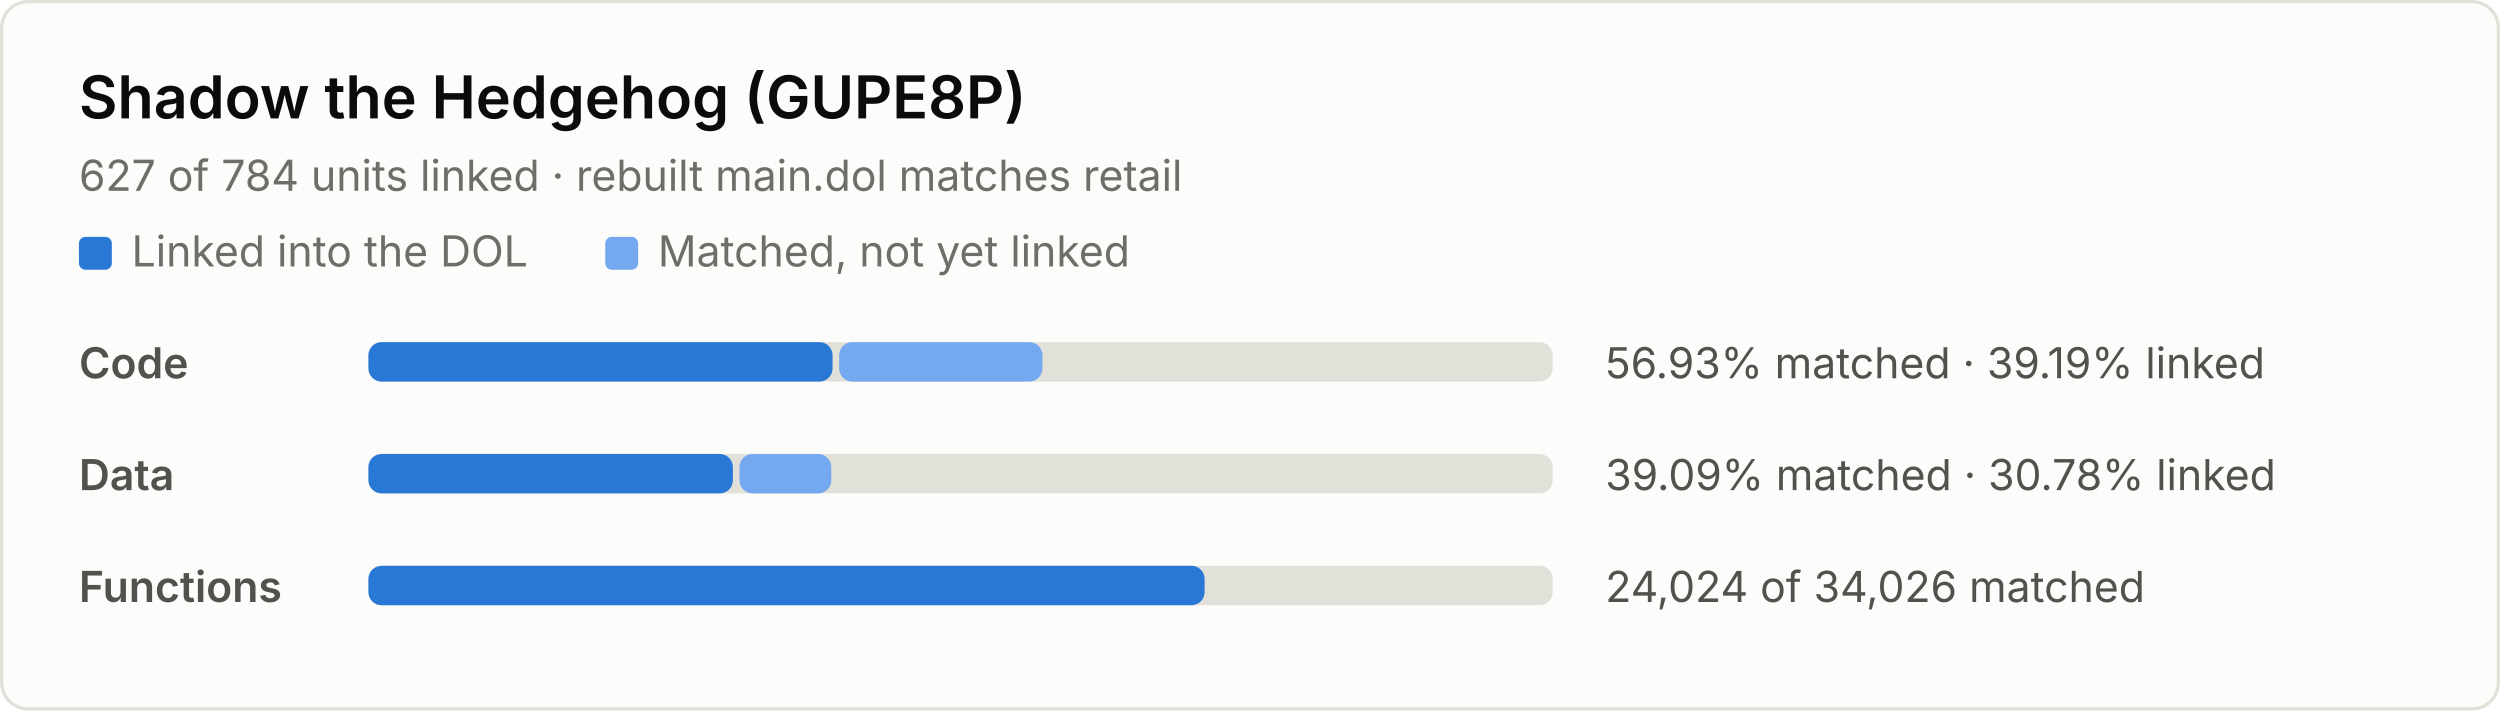
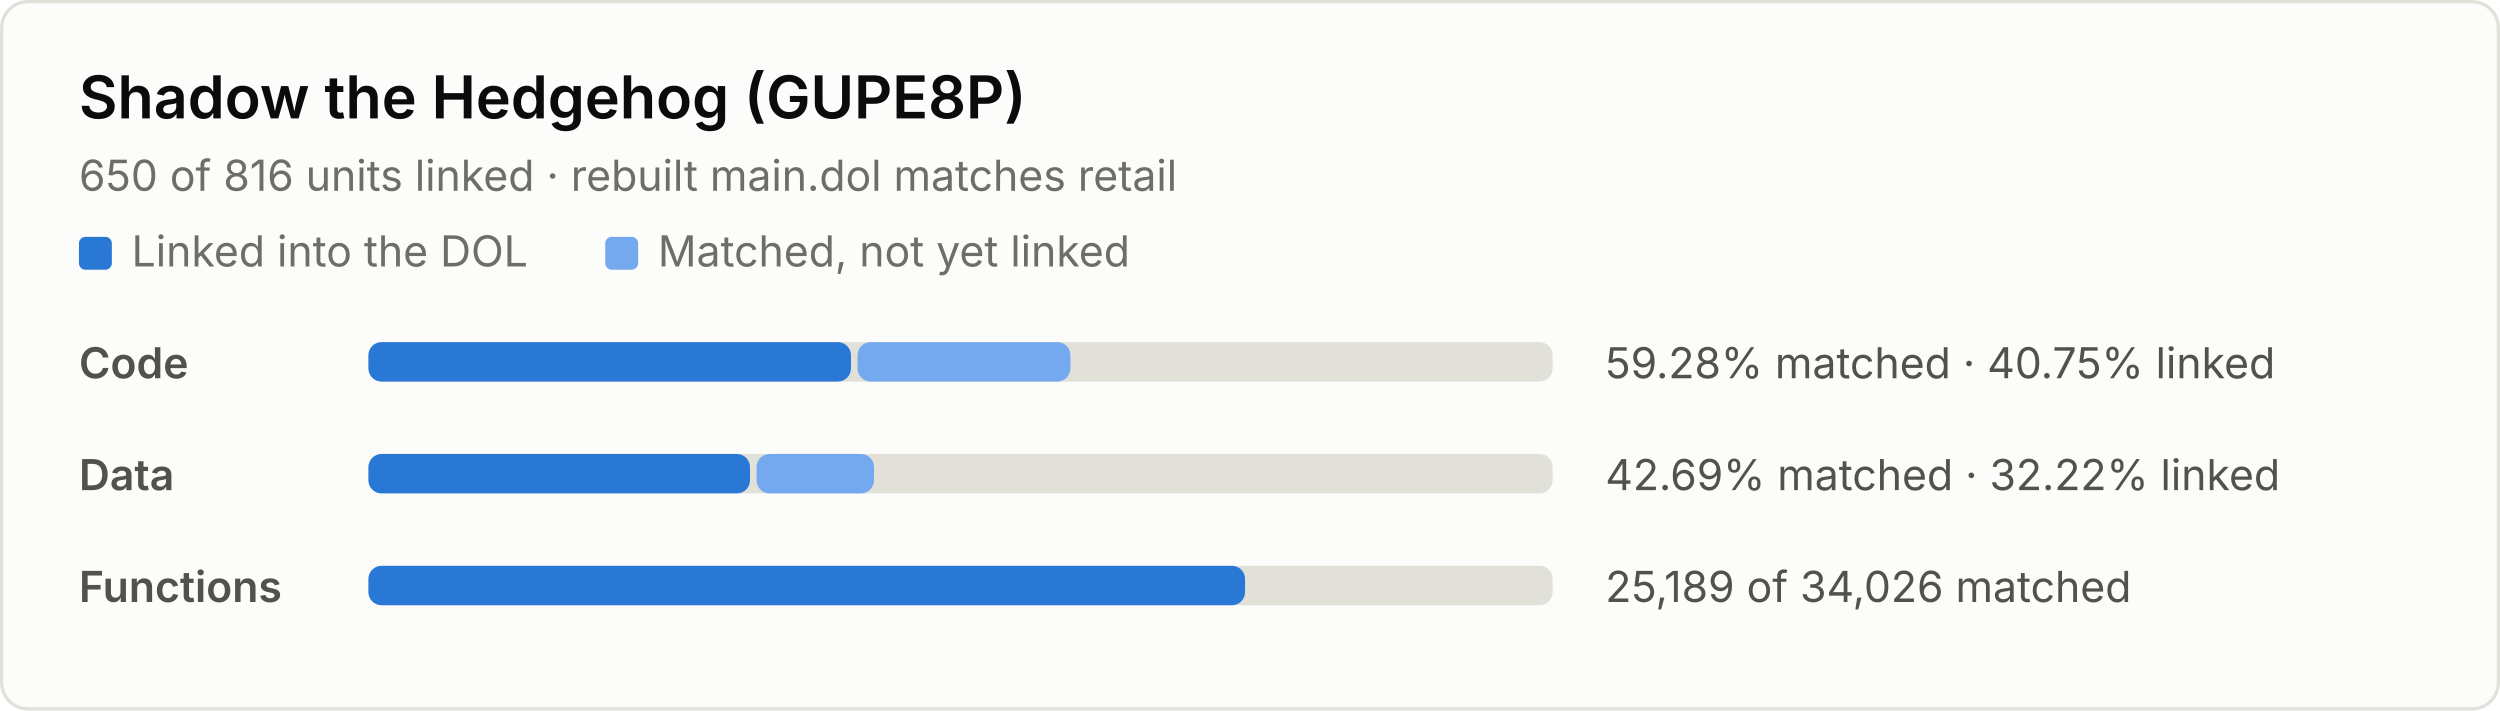
- <svg xmlns="http://www.w3.org/2000/svg" width="760" height="216" viewBox="0 0 760 216" role="img" aria-label="Decompilation progress: 56.93% of code matched, 39.19% linked">
+ <svg xmlns="http://www.w3.org/2000/svg" width="760" height="216" viewBox="0 0 760 216" role="img" aria-label="Decompilation progress: 59.28% of code matched, 40.75% linked">
  <style>
.bg { fill: #fcfcfb; stroke: #e1e0d9; }
.title { fill: #0b0b0b; font: 600 18px system-ui, -apple-system, "Segoe UI", sans-serif; }
.sub, .label, .nums, .key { font: 13px system-ui, -apple-system, "Segoe UI", sans-serif; }
.sub, .key { fill: #6f6d68; }
.label { fill: #52514e; font-weight: 600; }
.nums { fill: #52514e; font-variant-numeric: tabular-nums; }
.track { fill: #e1e0d9; }
.linked { fill: #2a78d6; }
.matched { fill: #74a9f0; }
@media (prefers-color-scheme: dark) {
  .bg { fill: #1a1a19; stroke: #2c2c2a; }
  .title { fill: #f0efec; }
  .sub, .key { fill: #9a988f; }
  .label, .nums { fill: #c3c2b7; }
  .track { fill: #2c2c2a; }
  .linked { fill: #4a94ec; }
  .matched { fill: #2260b0; }
}
</style>
  <rect class="bg" x="0.5" y="0.5" width="759" height="215" rx="8" />
  <text class="title" x="24" y="36">Shadow the Hedgehog (GUPE8P)</text>
-   <text class="sub" x="24" y="58">627 of 784 units linked · rebuilt main.dol matches retail</text>
+   <text class="sub" x="24" y="58">650 of 816 units linked · rebuilt main.dol matches retail</text>
  <rect class="linked" x="24" y="72" width="10" height="10" rx="2" />
  <text class="key" x="40" y="81">Linked into the DOL</text>
  <rect class="matched" x="184" y="72" width="10" height="10" rx="2" />
  <text class="key" x="200" y="81">Matched, not yet linked</text>
  <text class="label" x="24" y="115">Code</text>
  <rect class="track" x="112" y="104" width="360" height="12" rx="4" />
-   <rect class="linked" x="112" y="104" width="141.1" height="12" rx="4" />
-   <rect class="matched" x="255.1" y="104" width="61.8" height="12" rx="4" />
-   <text class="nums" x="488" y="115">56.93% matched · 39.19% linked</text>
+   <rect class="linked" x="112" y="104" width="146.7" height="12" rx="4" />
+   <rect class="matched" x="260.7" y="104" width="64.7" height="12" rx="4" />
+   <text class="nums" x="488" y="115">59.28% matched · 40.75% linked</text>
  <text class="label" x="24" y="149">Data</text>
  <rect class="track" x="112" y="138" width="360" height="12" rx="4" />
-   <rect class="linked" x="112" y="138" width="110.8" height="12" rx="4" />
-   <rect class="matched" x="224.8" y="138" width="27.9" height="12" rx="4" />
-   <text class="nums" x="488" y="149">39.09% matched · 30.78% linked</text>
+   <rect class="linked" x="112" y="138" width="116.0" height="12" rx="4" />
+   <rect class="matched" x="230.0" y="138" width="35.7" height="12" rx="4" />
+   <text class="nums" x="488" y="149">42.69% matched · 32.22% linked</text>
  <text class="label" x="24" y="183">Functions</text>
  <rect class="track" x="112" y="172" width="360" height="12" rx="4" />
-   <rect class="linked" x="112" y="172" width="254.2" height="12" rx="4" />
-   <text class="nums" x="488" y="183">24,024 of 34,026 matched</text>
+   <rect class="linked" x="112" y="172" width="266.5" height="12" rx="4" />
+   <text class="nums" x="488" y="183">25,189 of 34,026 matched</text>
</svg>
